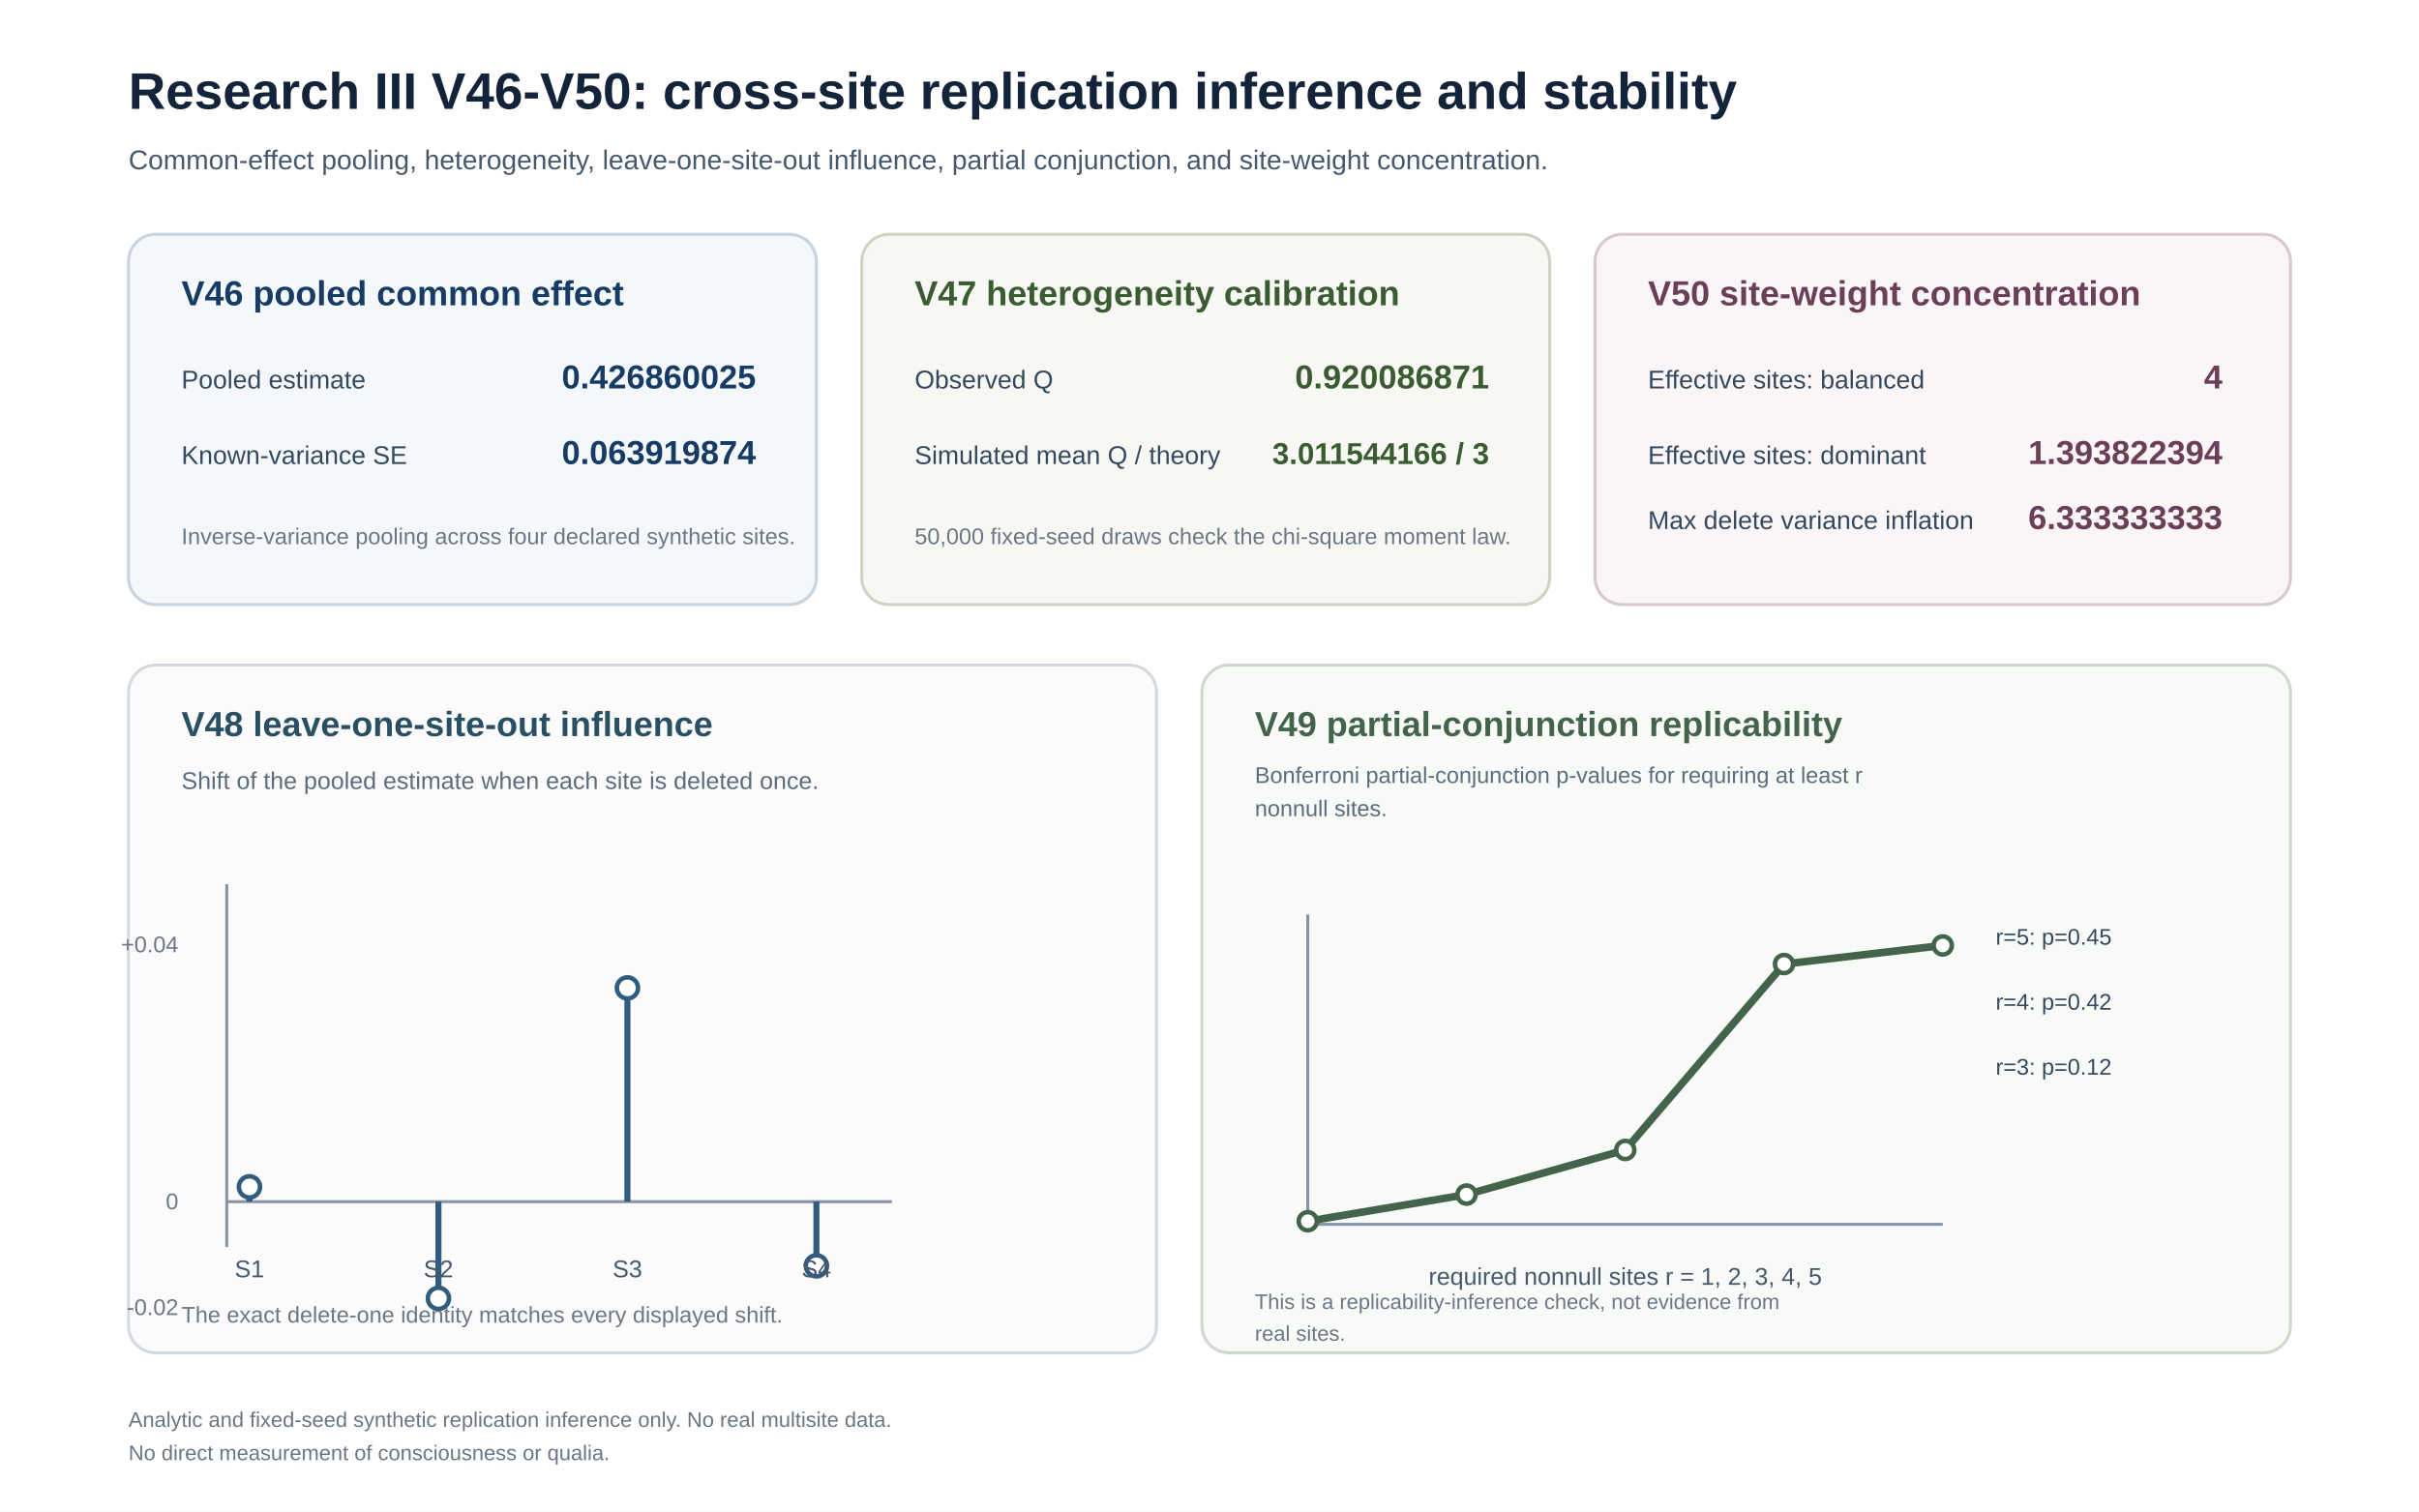
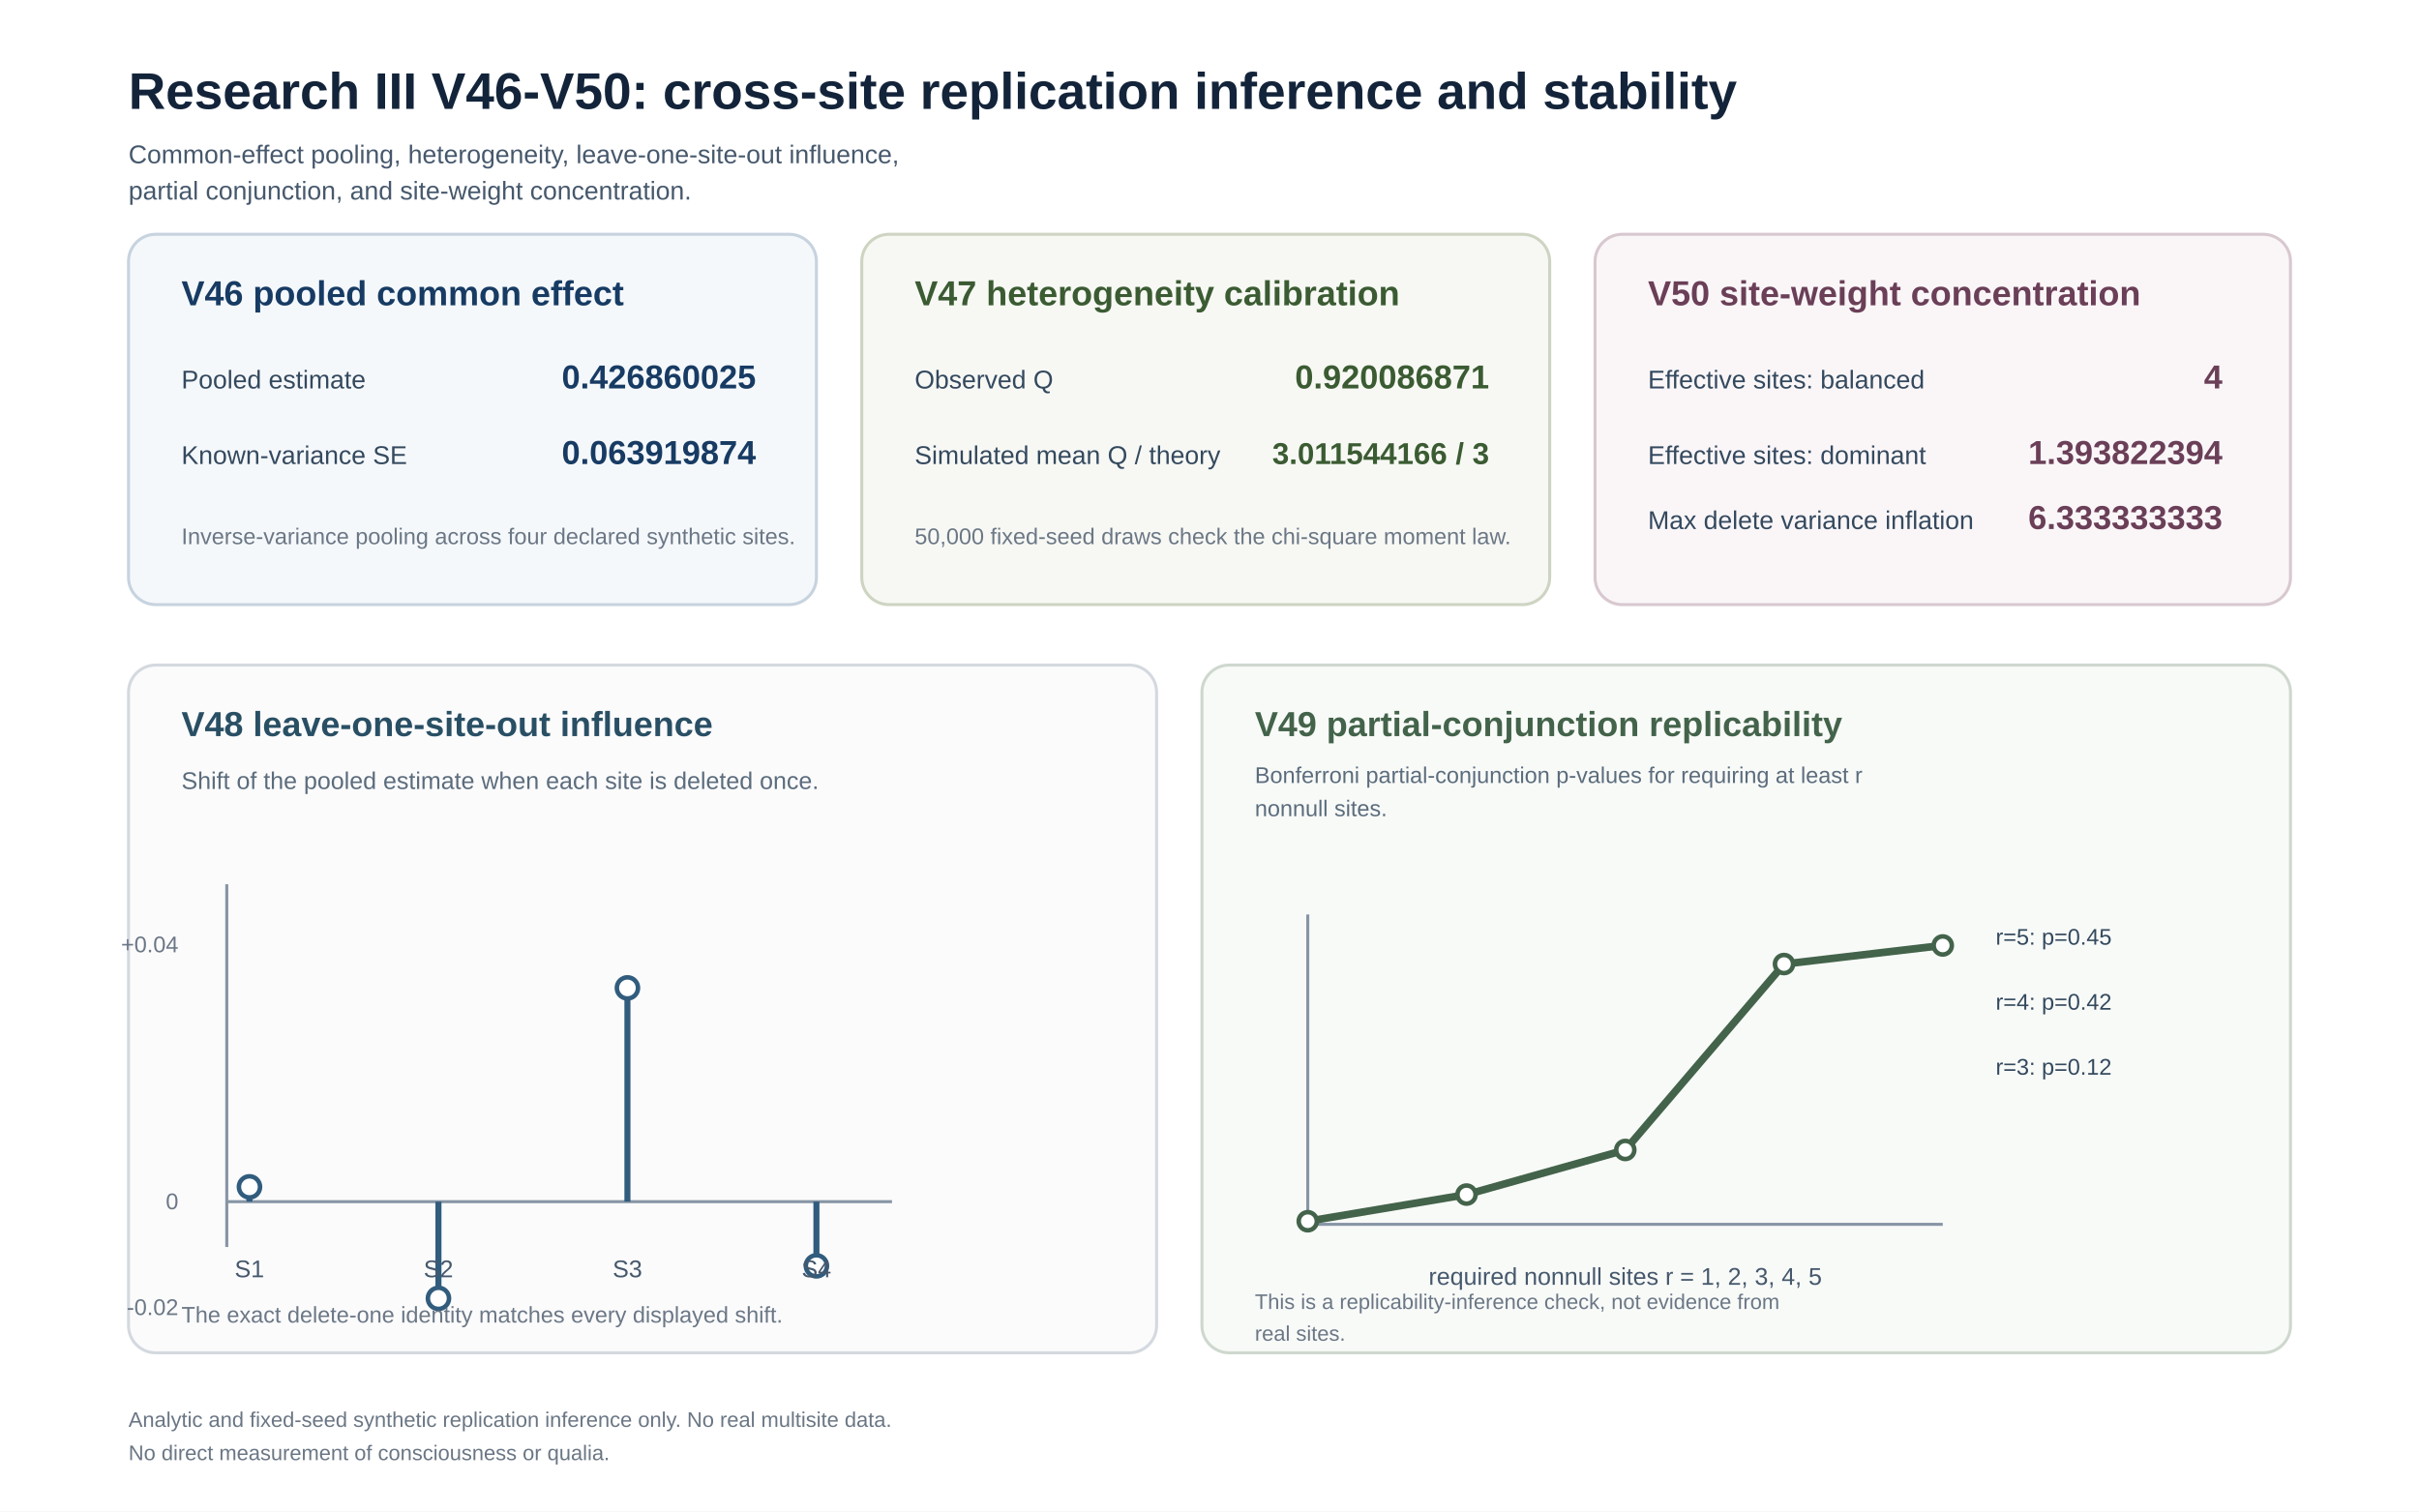
<svg xmlns="http://www.w3.org/2000/svg" width="1600" height="1000" viewBox="0 0 1600 1000">
  <rect width="1600" height="1000" fill="#ffffff" />
  <text x="85" y="72" font-family="Arial, Helvetica, sans-serif" font-size="34" font-weight="700" fill="#13243a">Research III V46-V50: cross-site replication inference and stability</text>
-   <text x="85" y="112" font-family="Arial, Helvetica, sans-serif" font-size="18" fill="#46586c">Common-effect pooling, heterogeneity, leave-one-site-out influence, partial conjunction, and site-weight concentration.</text>
+   <text x="85" y="108" font-family="Arial, Helvetica, sans-serif" font-size="17" fill="#46586c">Common-effect pooling, heterogeneity, leave-one-site-out influence,</text>
+   <text x="85" y="132" font-family="Arial, Helvetica, sans-serif" font-size="17" fill="#46586c">partial conjunction, and site-weight concentration.</text>
  <rect x="85" y="155" width="455" height="245" rx="18" fill="#f5f8fb" stroke="#c7d3df" stroke-width="2" />
  <text x="120" y="202" font-family="Arial, Helvetica, sans-serif" font-size="23" font-weight="700" fill="#173b63">V46 pooled common effect</text>
  <text x="120" y="257" font-family="Arial, Helvetica, sans-serif" font-size="17" fill="#34495e">Pooled estimate</text>
  <text x="500" y="257" text-anchor="end" font-family="Arial, Helvetica, sans-serif" font-size="22" font-weight="700" fill="#173b63">0.426860025</text>
  <text x="120" y="307" font-family="Arial, Helvetica, sans-serif" font-size="17" fill="#34495e">Known-variance SE</text>
  <text x="500" y="307" text-anchor="end" font-family="Arial, Helvetica, sans-serif" font-size="22" font-weight="700" fill="#173b63">0.063919874</text>
  <text x="120" y="360" font-family="Arial, Helvetica, sans-serif" font-size="15" fill="#6b7785">Inverse-variance pooling across four declared synthetic sites.</text>
  <rect x="570" y="155" width="455" height="245" rx="18" fill="#f7f8f4" stroke="#ced4c2" stroke-width="2" />
  <text x="605" y="202" font-family="Arial, Helvetica, sans-serif" font-size="23" font-weight="700" fill="#3b5b32">V47 heterogeneity calibration</text>
  <text x="605" y="257" font-family="Arial, Helvetica, sans-serif" font-size="17" fill="#34495e">Observed Q</text>
  <text x="985" y="257" text-anchor="end" font-family="Arial, Helvetica, sans-serif" font-size="22" font-weight="700" fill="#3b5b32">0.920086871</text>
  <text x="605" y="307" font-family="Arial, Helvetica, sans-serif" font-size="17" fill="#34495e">Simulated mean Q / theory</text>
  <text x="985" y="307" text-anchor="end" font-family="Arial, Helvetica, sans-serif" font-size="20" font-weight="700" fill="#3b5b32">3.011544166 / 3</text>
  <text x="605" y="360" font-family="Arial, Helvetica, sans-serif" font-size="15" fill="#6b7785">50,000 fixed-seed draws check the chi-square moment law.</text>
  <rect x="1055" y="155" width="460" height="245" rx="18" fill="#faf6f8" stroke="#d8c8d0" stroke-width="2" />
  <text x="1090" y="202" font-family="Arial, Helvetica, sans-serif" font-size="23" font-weight="700" fill="#6a3f57">V50 site-weight concentration</text>
  <text x="1090" y="257" font-family="Arial, Helvetica, sans-serif" font-size="17" fill="#34495e">Effective sites: balanced</text>
  <text x="1470" y="257" text-anchor="end" font-family="Arial, Helvetica, sans-serif" font-size="22" font-weight="700" fill="#6a3f57">4</text>
  <text x="1090" y="307" font-family="Arial, Helvetica, sans-serif" font-size="17" fill="#34495e">Effective sites: dominant</text>
  <text x="1470" y="307" text-anchor="end" font-family="Arial, Helvetica, sans-serif" font-size="22" font-weight="700" fill="#6a3f57">1.393822394</text>
  <text x="1090" y="350" font-family="Arial, Helvetica, sans-serif" font-size="17" fill="#34495e">Max delete variance inflation</text>
  <text x="1470" y="350" text-anchor="end" font-family="Arial, Helvetica, sans-serif" font-size="22" font-weight="700" fill="#6a3f57">6.333333333</text>
  <rect x="85" y="440" width="680" height="455" rx="18" fill="#fbfbfc" stroke="#d4d9df" stroke-width="2" />
  <text x="120" y="487" font-family="Arial, Helvetica, sans-serif" font-size="23" font-weight="700" fill="#294f64">V48 leave-one-site-out influence</text>
  <text x="120" y="522" font-family="Arial, Helvetica, sans-serif" font-size="16" fill="#5b6c7c">Shift of the pooled estimate when each site is deleted once.</text>
  <line x1="150" y1="795" x2="590" y2="795" stroke="#8795a5" stroke-width="2" />
  <line x1="150" y1="585" x2="150" y2="825" stroke="#8795a5" stroke-width="2" />
  <line x1="165" y1="795" x2="165" y2="785.22" stroke="#315c7d" stroke-width="4" />
  <circle cx="165" cy="785.22" r="7" fill="#ffffff" stroke="#315c7d" stroke-width="3" />
  <text x="165" y="845" text-anchor="middle" font-family="Arial, Helvetica, sans-serif" font-size="16" fill="#46586c">S1</text>
  <line x1="290" y1="795" x2="290" y2="858.97" stroke="#315c7d" stroke-width="4" />
  <circle cx="290" cy="858.97" r="7" fill="#ffffff" stroke="#315c7d" stroke-width="3" />
  <text x="290" y="845" text-anchor="middle" font-family="Arial, Helvetica, sans-serif" font-size="16" fill="#46586c">S2</text>
  <line x1="415" y1="795" x2="415" y2="653.59" stroke="#315c7d" stroke-width="4" />
  <circle cx="415" cy="653.59" r="7" fill="#ffffff" stroke="#315c7d" stroke-width="3" />
  <text x="415" y="845" text-anchor="middle" font-family="Arial, Helvetica, sans-serif" font-size="16" fill="#46586c">S3</text>
  <line x1="540" y1="795" x2="540" y2="837.45" stroke="#315c7d" stroke-width="4" />
  <circle cx="540" cy="837.45" r="7" fill="#ffffff" stroke="#315c7d" stroke-width="3" />
  <text x="540" y="845" text-anchor="middle" font-family="Arial, Helvetica, sans-serif" font-size="16" fill="#46586c">S4</text>
  <text x="118" y="630" text-anchor="end" font-family="Arial, Helvetica, sans-serif" font-size="15" fill="#6b7785">+0.04</text>
  <text x="118" y="800" text-anchor="end" font-family="Arial, Helvetica, sans-serif" font-size="15" fill="#6b7785">0</text>
  <text x="118" y="870" text-anchor="end" font-family="Arial, Helvetica, sans-serif" font-size="15" fill="#6b7785">-0.02</text>
  <text x="120" y="875" font-family="Arial, Helvetica, sans-serif" font-size="15" fill="#6b7785">The exact delete-one identity matches every displayed shift.</text>
  <rect x="795" y="440" width="720" height="455" rx="18" fill="#f8faf8" stroke="#ced8ce" stroke-width="2" />
  <text x="830" y="487" font-family="Arial, Helvetica, sans-serif" font-size="23" font-weight="700" fill="#43634a">V49 partial-conjunction replicability</text>
  <text x="830" y="518" font-family="Arial, Helvetica, sans-serif" font-size="15" fill="#5b6c7c">Bonferroni partial-conjunction p-values for requiring at least r</text>
  <text x="830" y="540" font-family="Arial, Helvetica, sans-serif" font-size="15" fill="#5b6c7c">nonnull sites.</text>
  <line x1="865" y1="810" x2="1285" y2="810" stroke="#8795a5" stroke-width="2" />
  <line x1="865" y1="605" x2="865" y2="810" stroke="#8795a5" stroke-width="2" />
  <polyline points="865,807.95 970,790.32 1075,760.80 1180,637.80 1285,625.50" fill="none" stroke="#43634a" stroke-width="5" stroke-linecap="round" stroke-linejoin="round" />
  <circle cx="865" cy="807.95" r="6" fill="#ffffff" stroke="#43634a" stroke-width="3" />
  <circle cx="970" cy="790.32" r="6" fill="#ffffff" stroke="#43634a" stroke-width="3" />
  <circle cx="1075" cy="760.80" r="6" fill="#ffffff" stroke="#43634a" stroke-width="3" />
  <circle cx="1180" cy="637.80" r="6" fill="#ffffff" stroke="#43634a" stroke-width="3" />
  <circle cx="1285" cy="625.50" r="6" fill="#ffffff" stroke="#43634a" stroke-width="3" />
  <text x="1075" y="850" text-anchor="middle" font-family="Arial, Helvetica, sans-serif" font-size="16" fill="#46586c">required nonnull sites r = 1, 2, 3, 4, 5</text>
  <text x="1320" y="625" font-family="Arial, Helvetica, sans-serif" font-size="15" fill="#34495e">r=5: p=0.45</text>
  <text x="1320" y="668" font-family="Arial, Helvetica, sans-serif" font-size="15" fill="#34495e">r=4: p=0.42</text>
  <text x="1320" y="711" font-family="Arial, Helvetica, sans-serif" font-size="15" fill="#34495e">r=3: p=0.12</text>
  <text x="830" y="866" font-family="Arial, Helvetica, sans-serif" font-size="14" fill="#6b7785">This is a replicability-inference check, not evidence from</text>
  <text x="830" y="887" font-family="Arial, Helvetica, sans-serif" font-size="14" fill="#6b7785">real sites.</text>
  <text x="85" y="944" font-family="Arial, Helvetica, sans-serif" font-size="14" fill="#6a7684">Analytic and fixed-seed synthetic replication inference only. No real multisite data.</text>
  <text x="85" y="966" font-family="Arial, Helvetica, sans-serif" font-size="14" fill="#6a7684">No direct measurement of consciousness or qualia.</text>
</svg>
